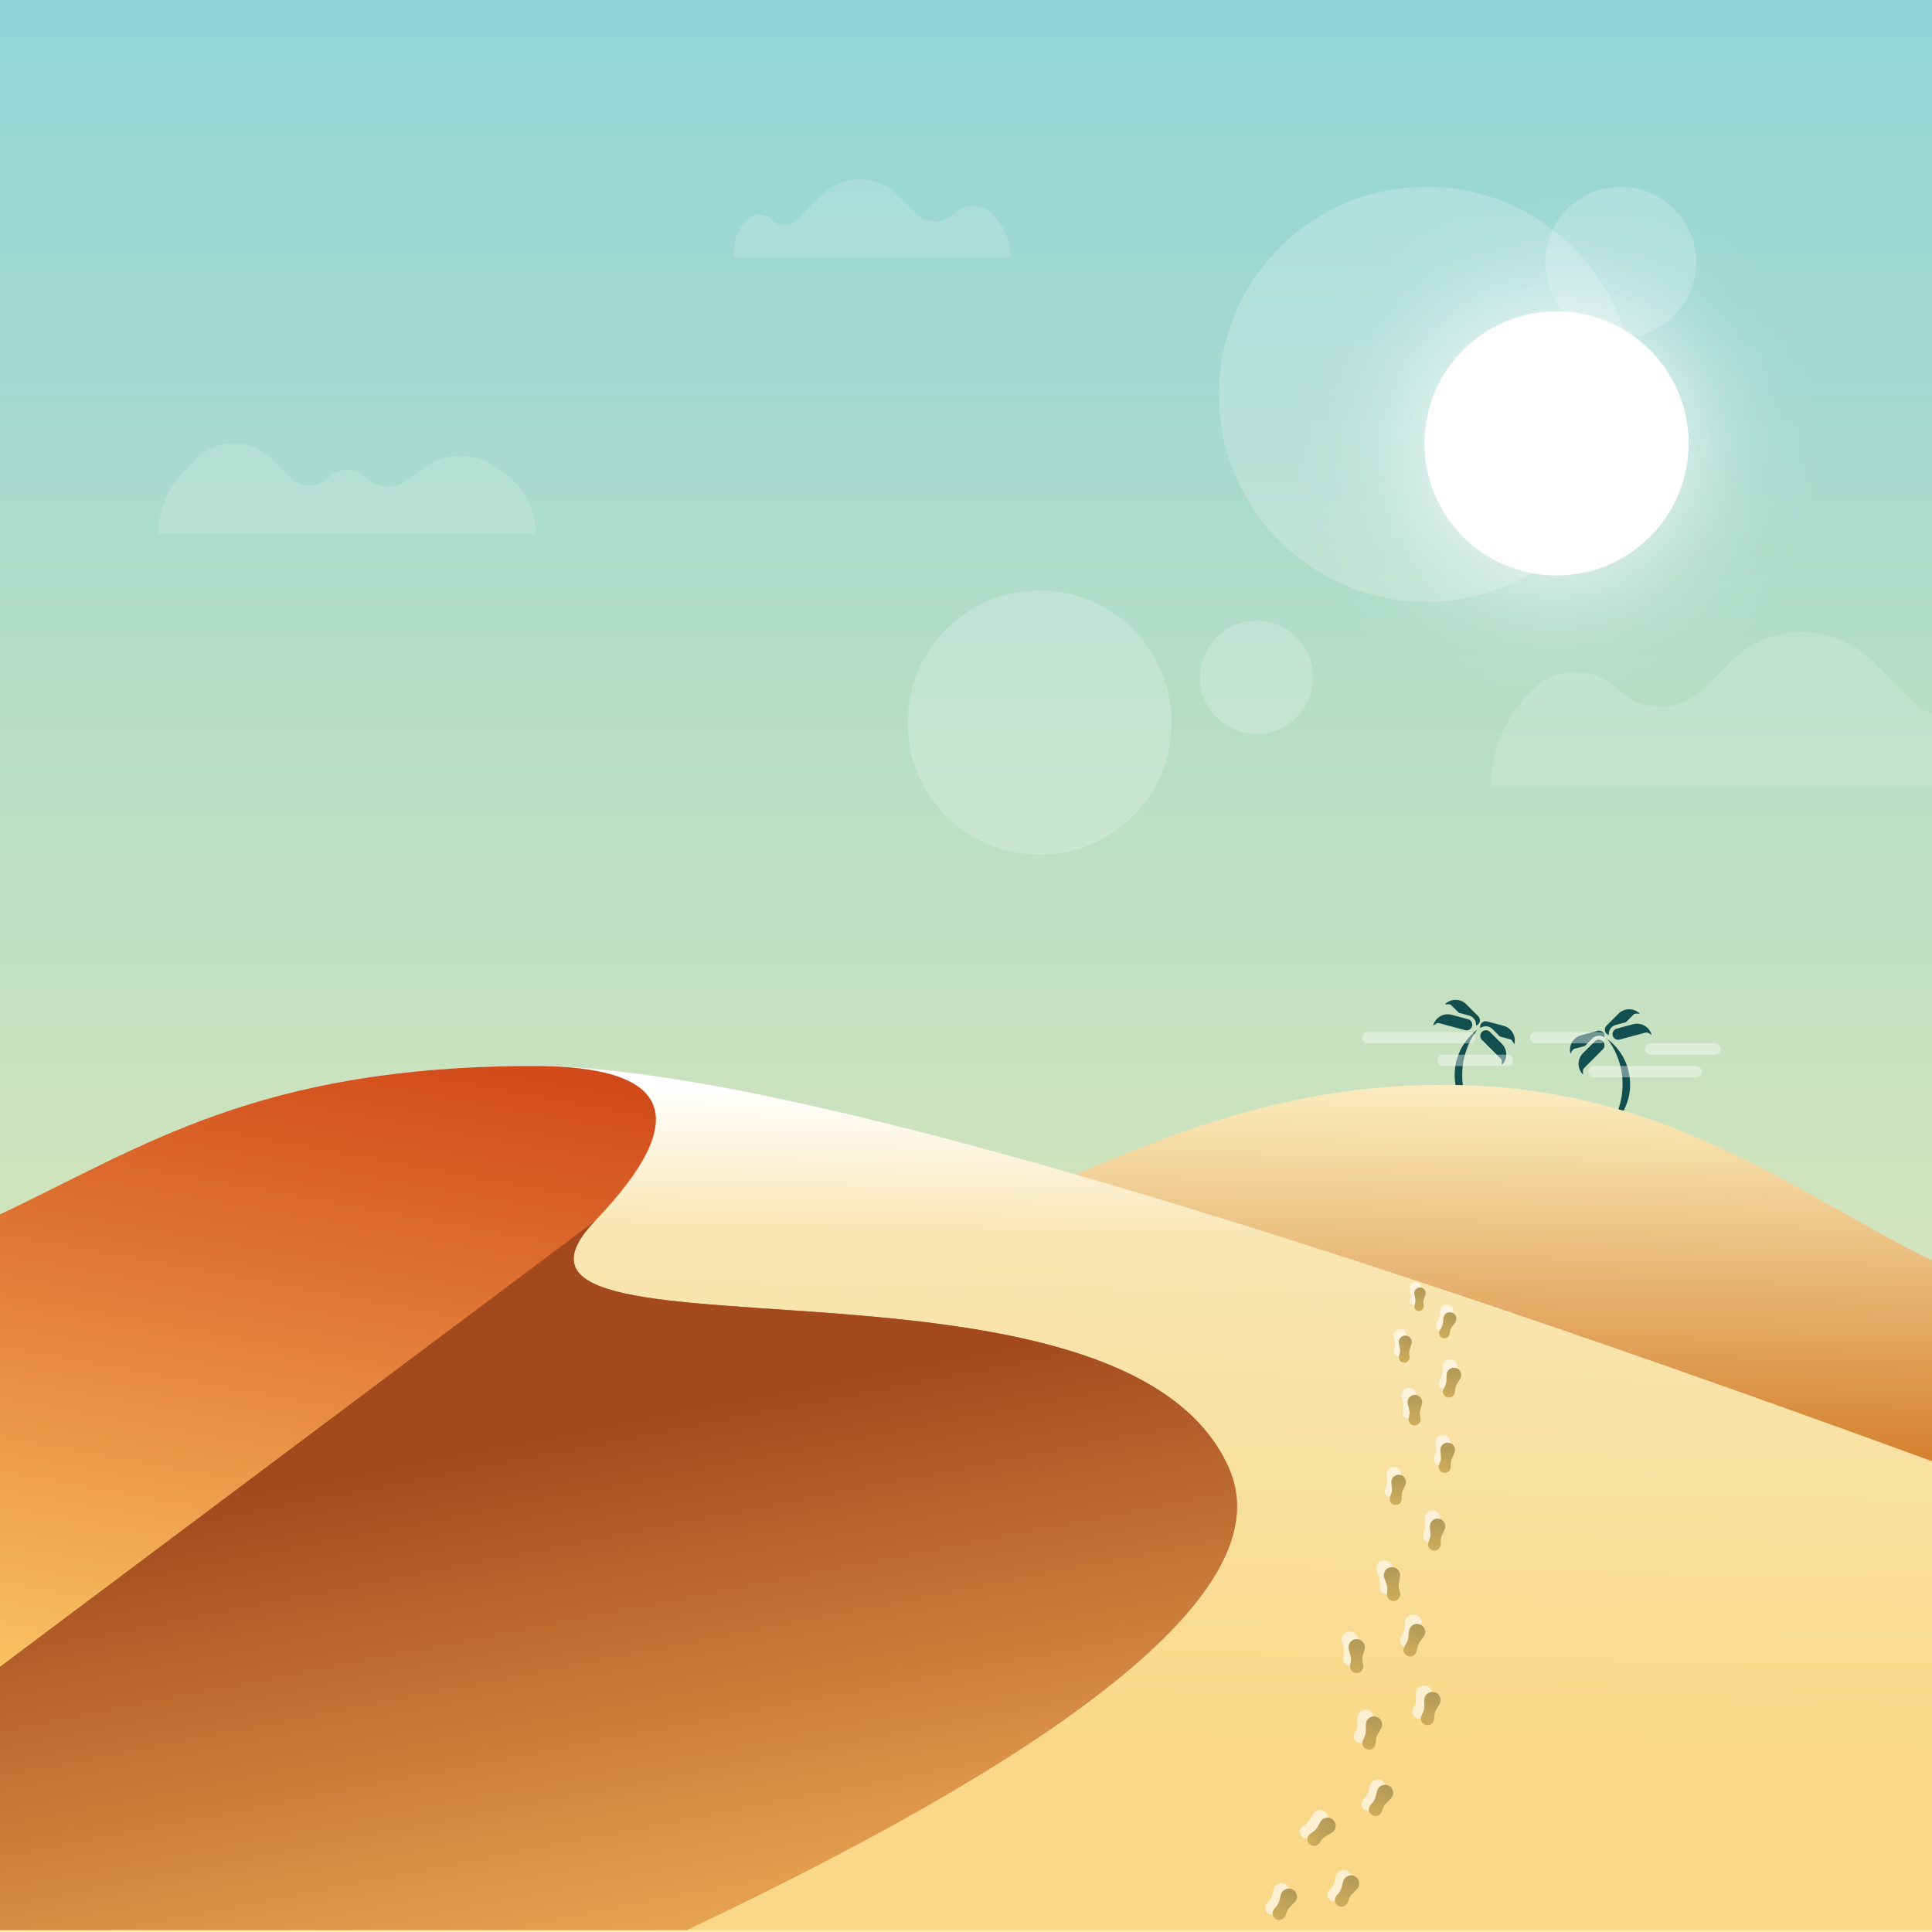
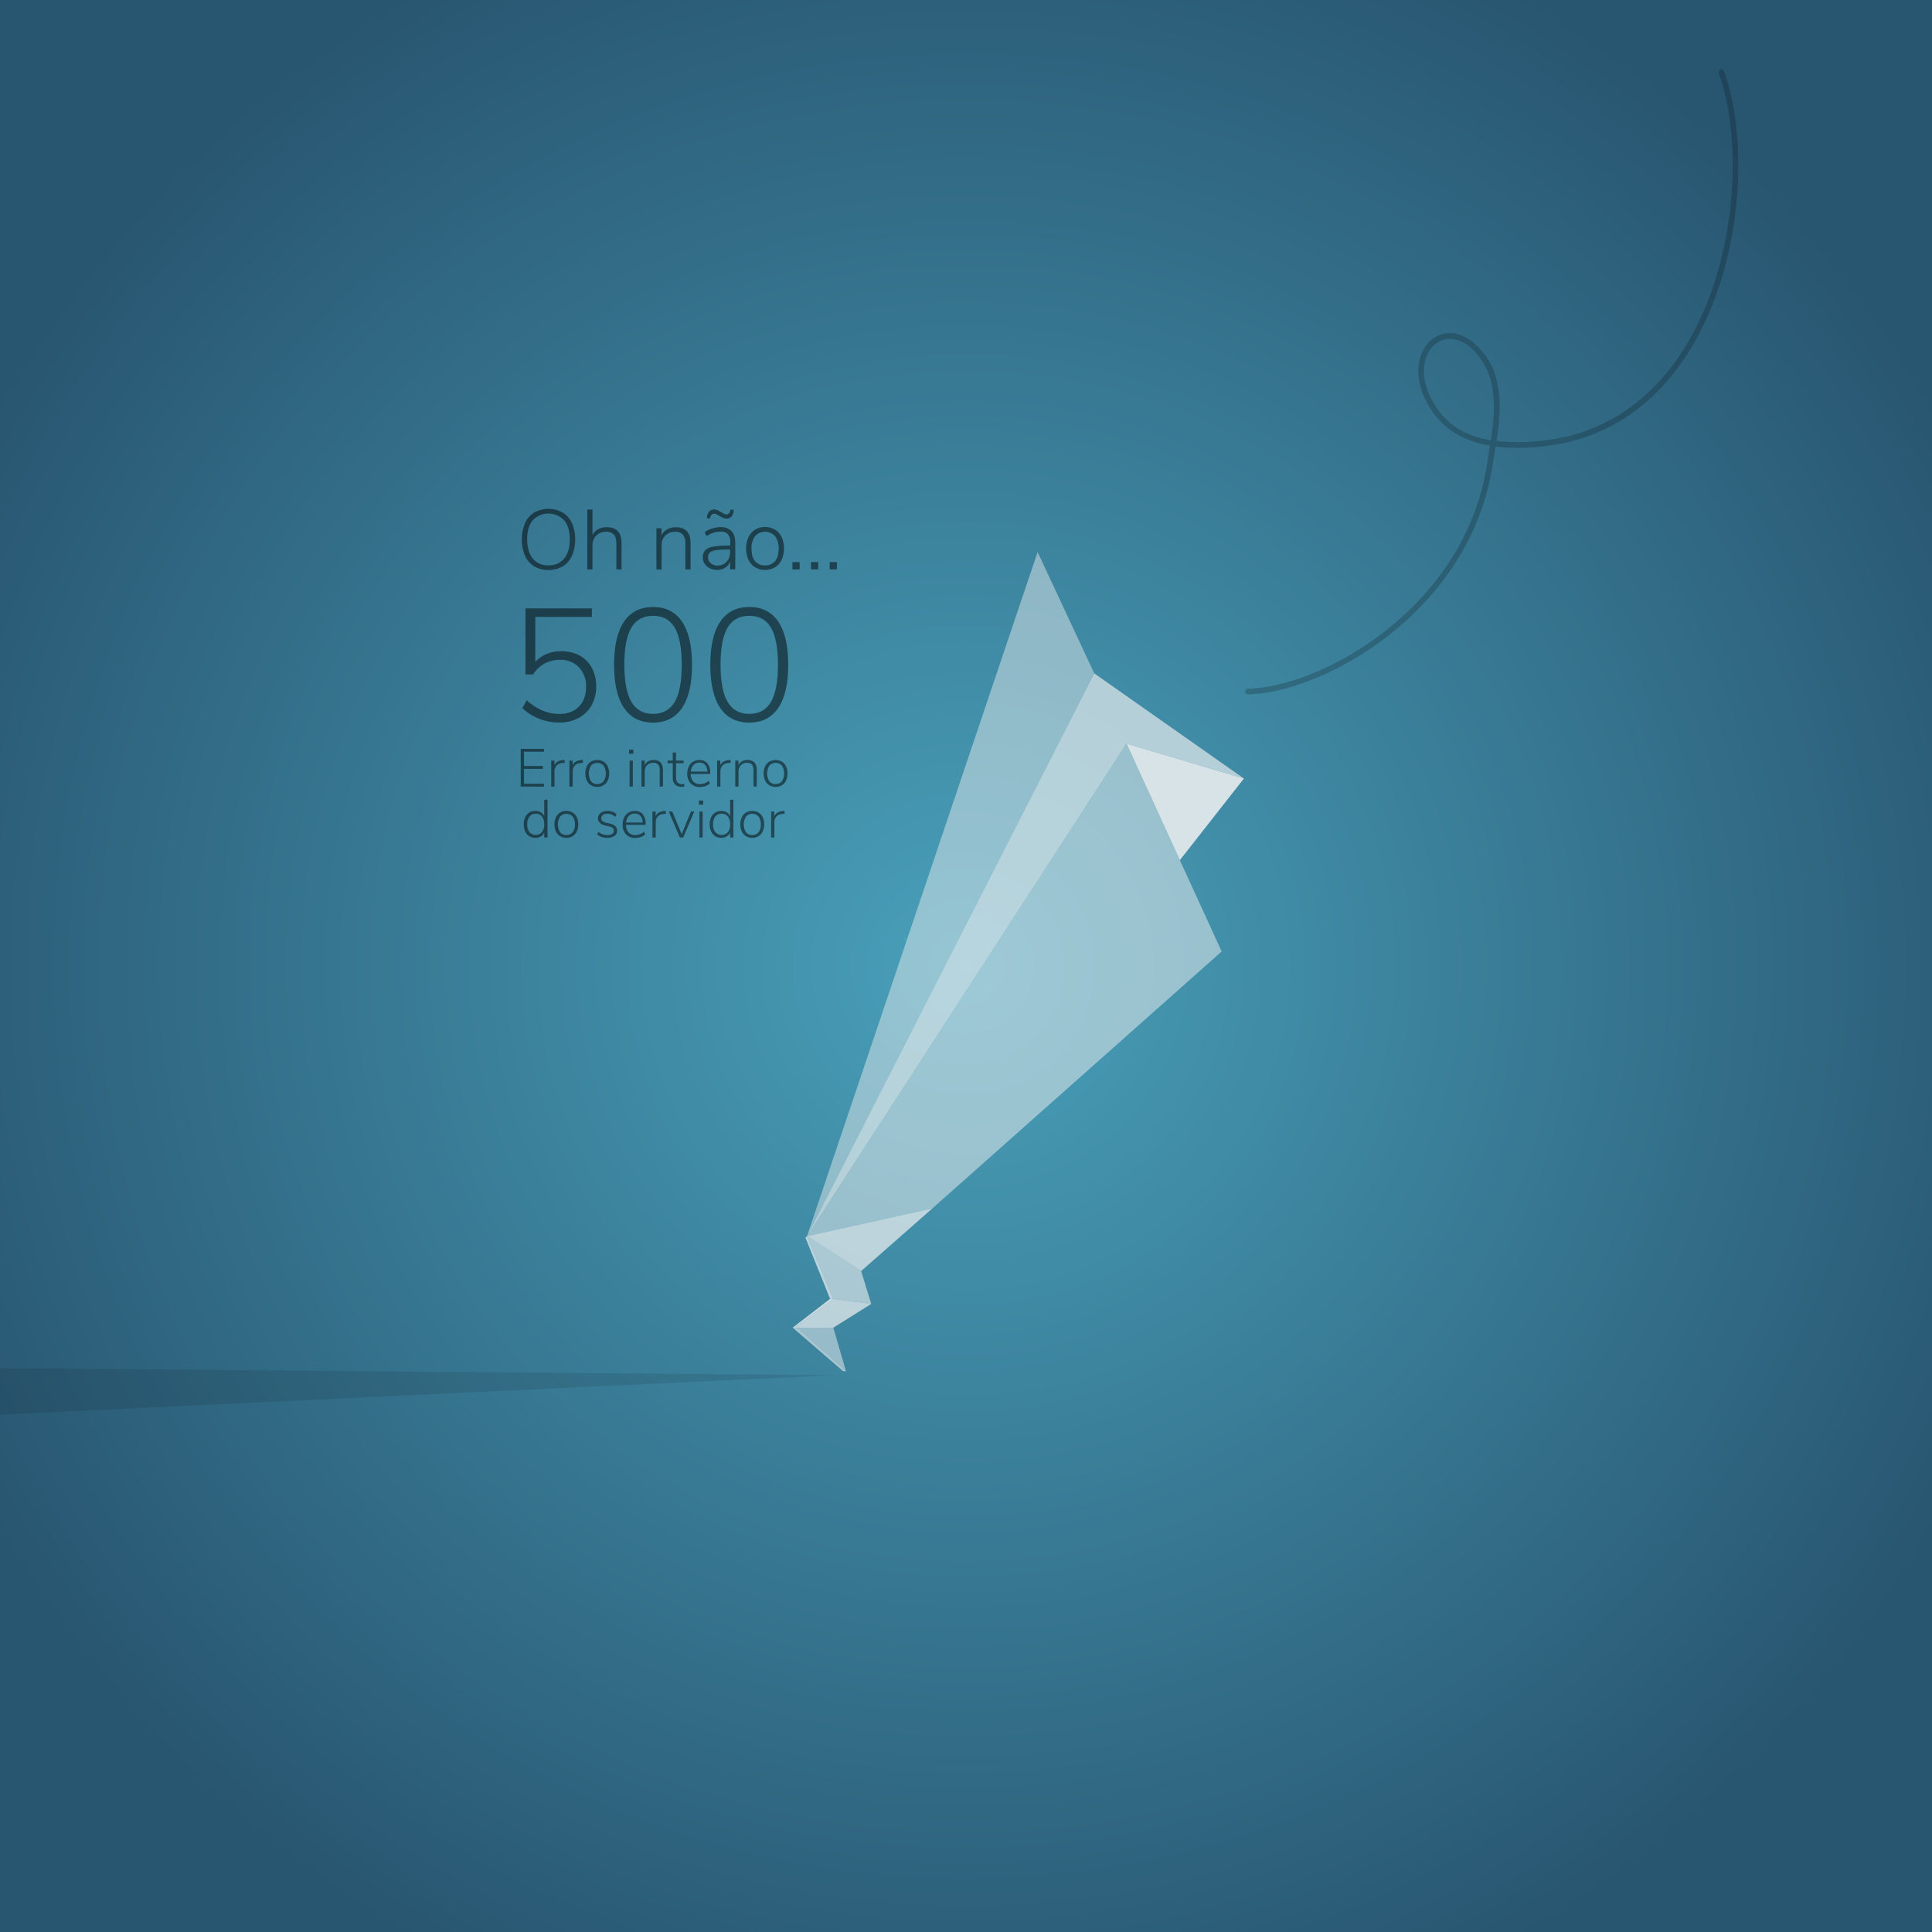
- <svg xmlns="http://www.w3.org/2000/svg" xmlns:xlink="http://www.w3.org/1999/xlink" viewBox="0 0 1024 1024">
+ <svg xmlns="http://www.w3.org/2000/svg" id="Layer_1" data-name="Layer 1" viewBox="0 0 1024 1024">
  <defs>
-     <linearGradient id="a" x1="50%" x2="50%" y1="100%" y2="0%">
-       <stop offset="0%" stop-color="#F6EDAE" />
-       <stop offset="100%" stop-color="#91D4D7" />
-     </linearGradient>
-     <linearGradient id="b" x1="49.87%" x2="49.87%" y1="3.62%" y2="77.75%">
-       <stop offset="0%" stop-color="#B0DDF1" />
-       <stop offset="100%" stop-color="#325C82" />
-     </linearGradient>
-     <linearGradient id="c" x1="100%" x2="72.45%" y1="0%" y2="85.2%">
-       <stop offset="0%" stop-color="#1D3A6D" />
-       <stop offset="100%" stop-color="#467994" />
-     </linearGradient>
-     <linearGradient id="d" x1="54.81%" x2="50%" y1="-18.48%" y2="59.98%">
-       <stop offset="0%" stop-color="#FFFFFF" />
-       <stop offset="28.15%" stop-color="#F8E6B3" />
-       <stop offset="100%" stop-color="#D5812F" />
-     </linearGradient>
-     <linearGradient id="e" x1="52.84%" x2="49.87%" y1="2.8%" y2="77.75%">
-       <stop offset="0%" stop-color="#FFFFFF" />
-       <stop offset="22.15%" stop-color="#F8E6B3" />
-       <stop offset="100%" stop-color="#F9D989" />
-     </linearGradient>
-     <linearGradient id="f" x1="91.59%" x2="66.97%" y1="5.89%" y2="100%">
-       <stop offset="0%" stop-color="#CE4014" />
-       <stop offset="100%" stop-color="#FFD56E" />
-     </linearGradient>
-     <linearGradient id="g" x1="40.28%" x2="66.37%" y1="30.88%" y2="108.51%">
-       <stop offset="0%" stop-color="#A2491E" />
-       <stop offset="100%" stop-color="#F4B35A" />
-     </linearGradient>
-     <circle id="i" cx="825" cy="235" r="70" />
-     <filter id="h" width="237.1%" height="237.1%" x="-68.6%" y="-68.6%" filterUnits="objectBoundingBox">
-       <feOffset in="SourceAlpha" result="shadowOffsetOuter1" />
-       <feGaussianBlur in="shadowOffsetOuter1" result="shadowBlurOuter1" stdDeviation="32" />
-       <feColorMatrix in="shadowBlurOuter1" values="0 0 0 0 1 0 0 0 0 1 0 0 0 0 1 0 0 0 1 0" />
-     </filter>
-     <linearGradient id="j" x1="50%" x2="50%" y1="0%" y2="100%">
-       <stop offset="0%" stop-color="#B29959" />
-       <stop offset="100%" stop-color="#CEAD5B" />
-     </linearGradient>
+     <style>.cls-1{fill:url(#radial-gradient);}.cls-2{opacity:0.1;}.cls-10,.cls-3,.cls-4,.cls-5,.cls-6,.cls-7,.cls-8{fill:#f2f2f2;}.cls-11,.cls-3{opacity:0.5;}.cls-4{opacity:0.7;}.cls-5{opacity:0.6;}.cls-6{opacity:0.65;}.cls-7{opacity:0.85;}.cls-8{opacity:0.45;}.cls-9{opacity:0.2;}.cls-10{opacity:0.8;}</style>
+     <radialGradient id="radial-gradient" cx="512" cy="512" r="788.8" gradientUnits="userSpaceOnUse">
+       <stop offset="0" stop-color="#49a0ba" />
+       <stop offset="0.76" stop-color="#285570" />
+     </radialGradient>
  </defs>
-   <g fill="none" fill-rule="evenodd">
-     <rect width="1024" height="1024" fill="url(#a)" />
-     <path fill="#FFFFFF" d="M1024 378.13v39.37H790a71.59 71.59 0 0 1 21.14-50.8l1.36-1.34a31.93 31.93 0 0 1 45 0 31.93 31.93 0 0 0 45 0l15-14.9a53.21 53.21 0 0 1 75 0l22.5 22.35a21.2 21.2 0 0 0 9 5.32z" opacity=".15" />
-     <g transform="translate(26 245)">
-       <path fill="url(#b)" d="M289.12 450.57C312.22 464.04 263.85 532.52 144 656h649C448.94 514.3 280.98 445.83 289.12 450.57z" />
-       <path fill="url(#c)" d="M262.5 402c-48 50 147.33 58.02 36 136.5-40.67 28.67 21.17 67.83 185.5 117.5H0l262.5-254z" />
-       <path fill="url(#c)" d="M298.5 538.5C257.83 567.17 319.67 606.33 484 656H120l178.5-117.5z" />
-     </g>
-     <path fill="#134F4E" d="M783 593.73a29.95 29.95 0 0 1-12-24c0-9.8 4.72-18.52 12-24-5.02 6.69-8 15-8 24 0 9.01 2.98 17.32 8 24z" />
-     <g fill="#134F4E" transform="matrix(-1 0 0 1 876 532)">
-       <path d="M24 66.73a29.95 29.95 0 0 1-12-24c0-9.8 4.72-18.52 12-24-5.02 6.69-8 15-8 24 0 9.01 2.98 17.32 8 24z" />
-       <path d="M36 22.4l-3.96-3.98a5 5 0 0 0-6.5-.5 3 3 0 0 1 3.7-3.55l8.7 2.33a8 8 0 0 1 5.66 9.8l-1-1.73a2 2 0 0 0-1.21-.93L36 22.4zm-5.38-2.56L37 26.2a8 8 0 0 1 0 11.32v-2a2 2 0 0 0-.6-1.42L26.39 24.08a3 3 0 0 1 4.24-4.24zM14.21 9.8l-3.94-3.94a2 2 0 0 0-1.42-.59h-2a8 8 0 0 1 11.32 0l6.36 6.37a3 3 0 0 1-1.22 4.98 5 5 0 0 0-3.68-5.37l-5.42-1.45zm4.9 3.39a3 3 0 1 1-1.55 5.8L3.87 15.31a2 2 0 0 0-1.52.2l-1.73 1a8 8 0 0 1 9.8-5.65l8.7 2.33z" />
-     </g>
-     <g transform="translate(0 245)">
-       <path fill="url(#d)" d="M1024 423.16V645H58.09c-32.12-75.17-32.12-123.84 0-146 48.17-33.24 127.17-64.25 293.33-64 166.17.25 246.67-105 413.33-105 117.33 0 183.93 55.8 259.25 93.16z" />
-       <path fill="url(#e)" d="M1024 778H0V398.62C75.53 363.05 136.43 320 283 320c111.86 0 358.86 69.82 741 209.47V778z" />
-       <path fill="url(#f)" d="M0 778V398.62C75.53 363.05 136.43 320 283 320c71.14 0 85.96 26.04 32.5 82-79.5 83.22 279.7 2.01 336 131.5 26 59.8-69.83 141.3-287.48 244.5H0z" />
-       <path fill="url(#g)" d="M364.02 778H0V638.4L315.5 402c-79.5 83.22 279.7 2.01 336 131.5 26 59.8-69.83 141.3-287.48 244.5z" />
-     </g>
-     <path fill="#134F4E" d="M795 549.4l-3.96-3.98a5 5 0 0 0-6.5-.5 3 3 0 0 1 3.7-3.55l8.7 2.33a8 8 0 0 1 5.66 9.8l-1-1.73a2 2 0 0 0-1.21-.93L795 549.4zm-5.38-2.56l6.37 6.36a8 8 0 0 1 0 11.32v-2a2 2 0 0 0-.6-1.42l-10.01-10.02a3 3 0 0 1 4.24-4.24zm-16.41-10.03l-3.94-3.94a2 2 0 0 0-1.42-.59h-2a8 8 0 0 1 11.32 0l6.36 6.37a3 3 0 0 1-1.22 4.98 5 5 0 0 0-3.68-5.37l-5.42-1.45zm4.9 3.39a3 3 0 1 1-1.55 5.8l-13.69-3.68a2 2 0 0 0-1.52.2l-1.73 1a8 8 0 0 1 9.8-5.65l8.7 2.33z" />
-     <path fill="#FFFFFF" d="M395.67 116.48a9.46 9.46 0 0 1 13.33 0 9.46 9.46 0 0 0 13.33 0l13.33-13.24a28.39 28.39 0 0 1 40 0l10 9.93a14.2 14.2 0 0 0 20 0 14.2 14.2 0 0 1 20 0l.6.6a31.8 31.8 0 0 1 9.4 22.56H389v-3.84c0-6.01 2.4-11.78 6.67-16.01zM98.1 249.1l5.9-5.86c11.07-11 28.93-11 40 0l10 9.94a14.19 14.19 0 0 0 20 0 14.19 14.19 0 0 1 20 0 16.36 16.36 0 0 0 21.3 1.5l8.7-6.47a33.47 33.47 0 0 1 40 0l4.06 3.03A39.6 39.6 0 0 1 284 283H84a47.77 47.77 0 0 1 14.1-33.89z" opacity=".15" />
-     <use fill="black" filter="url(#h)" xlink:href="#i" />
-     <use fill="#FFFFFF" xlink:href="#i" />
-     <path fill="#FFFFFF" d="M702.69 960.64a4.32 4.32 0 0 1-1.04 6.87c-2.26 1.2-3.69 2.1-4.27 2.67-.51.52-1.17 1.4-1.97 2.62a3.53 3.53 0 0 1-5.45.56 3.53 3.53 0 0 1 .56-5.44c1.23-.8 2.1-1.46 2.62-1.98.58-.58 1.47-2 2.67-4.27a4.32 4.32 0 0 1 6.88-1.03z" opacity=".6" />
-     <path fill="url(#j)" d="M700.32 962a4.32 4.32 0 0 1 4.13 5.6c-.75 2.45-1.13 4.08-1.13 4.9 0 .73.15 1.81.45 3.25a3.53 3.53 0 0 1-3.45 4.25 3.53 3.53 0 0 1-3.45-4.25c.3-1.44.45-2.52.45-3.25 0-.82-.37-2.45-1.13-4.9a4.32 4.32 0 0 1 4.13-5.6z" transform="rotate(45 700.323 971)" />
-     <g transform="rotate(-15 3943.802 -2244.376)">
-       <path fill="#FFFFFF" d="M16.65 3.9a4.32 4.32 0 0 1-1.03 6.87c-2.27 1.2-3.7 2.1-4.27 2.67-.52.52-1.18 1.4-1.98 2.62a3.53 3.53 0 0 1-5.44.56 3.53 3.53 0 0 1 .56-5.44c1.23-.8 2.1-1.46 2.62-1.98.58-.58 1.47-2 2.67-4.27a4.32 4.32 0 0 1 6.87-1.03z" opacity=".6" />
-       <path fill="url(#j)" d="M13.32 5a4.32 4.32 0 0 1 4.13 5.6c-.75 2.45-1.13 4.08-1.13 4.9 0 .73.15 1.81.45 3.25A3.53 3.53 0 0 1 13.32 23a3.53 3.53 0 0 1-3.45-4.25c.3-1.44.45-2.52.45-3.25 0-.82-.37-2.45-1.13-4.9A4.32 4.32 0 0 1 13.32 5z" transform="rotate(45 13.323 14)" />
-     </g>
-     <g transform="rotate(-15 4117.1 -2152.014)">
-       <path fill="#FFFFFF" d="M16.65 3.9a4.32 4.32 0 0 1-1.03 6.87c-2.27 1.2-3.7 2.1-4.27 2.67-.52.52-1.18 1.4-1.98 2.62a3.53 3.53 0 0 1-5.44.56 3.53 3.53 0 0 1 .56-5.44c1.23-.8 2.1-1.46 2.62-1.98.58-.58 1.47-2 2.67-4.27a4.32 4.32 0 0 1 6.87-1.03z" opacity=".6" />
-       <path fill="url(#j)" d="M13.32 5a4.32 4.32 0 0 1 4.13 5.6c-.75 2.45-1.13 4.08-1.13 4.9 0 .73.15 1.81.45 3.25A3.53 3.53 0 0 1 13.32 23a3.53 3.53 0 0 1-3.45-4.25c.3-1.44.45-2.52.45-3.25 0-.82-.37-2.45-1.13-4.9A4.32 4.32 0 0 1 13.32 5z" transform="rotate(45 13.323 14)" />
-     </g>
-     <g transform="rotate(-15 4127.186 -2023.184)">
-       <path fill="#FFFFFF" d="M16.65 3.9a4.32 4.32 0 0 1-1.03 6.87c-2.27 1.2-3.7 2.1-4.27 2.67-.52.52-1.18 1.4-1.98 2.62a3.53 3.53 0 0 1-5.44.56 3.53 3.53 0 0 1 .56-5.44c1.23-.8 2.1-1.46 2.62-1.98.58-.58 1.47-2 2.67-4.27a4.32 4.32 0 0 1 6.87-1.03z" opacity=".6" />
-       <path fill="url(#j)" d="M13.32 5a4.32 4.32 0 0 1 4.13 5.6c-.75 2.45-1.13 4.08-1.13 4.9 0 .73.15 1.81.45 3.25A3.53 3.53 0 0 1 13.32 23a3.53 3.53 0 0 1-3.45-4.25c.3-1.44.45-2.52.45-3.25 0-.82-.37-2.45-1.13-4.9A4.32 4.32 0 0 1 13.32 5z" transform="rotate(45 13.323 14)" />
-     </g>
-     <g transform="rotate(-30 2055.753 -866.842)">
-       <path fill="#FFFFFF" d="M16.55 3.4a4.32 4.32 0 0 1-1.03 6.88c-2.27 1.2-3.7 2.1-4.27 2.67-.52.52-1.18 1.39-1.98 2.62a3.53 3.53 0 0 1-5.44.56 3.53 3.53 0 0 1 .56-5.44c1.23-.8 2.1-1.46 2.62-1.98.58-.58 1.47-2 2.67-4.27a4.32 4.32 0 0 1 6.87-1.04z" opacity=".6" />
-       <path fill="url(#j)" d="M12.32 6a4.32 4.32 0 0 1 4.13 5.6c-.75 2.45-1.13 4.08-1.13 4.9 0 .73.15 1.81.45 3.25A3.53 3.53 0 0 1 12.32 24a3.53 3.53 0 0 1-3.45-4.25c.3-1.44.45-2.52.45-3.25 0-.82-.37-2.45-1.13-4.9A4.32 4.32 0 0 1 12.32 6z" transform="rotate(45 12.323 15)" />
-     </g>
-     <g transform="rotate(-30 2046.995 -931.189)">
-       <path fill="#FFFFFF" d="M16.55 3.4a4.32 4.32 0 0 1-1.03 6.88c-2.27 1.2-3.7 2.1-4.27 2.67-.52.52-1.18 1.39-1.98 2.62a3.53 3.53 0 0 1-5.44.56 3.53 3.53 0 0 1 .56-5.44c1.23-.8 2.1-1.46 2.62-1.98.58-.58 1.47-2 2.67-4.27a4.32 4.32 0 0 1 6.87-1.04z" opacity=".6" />
-       <path fill="url(#j)" d="M12.32 6a4.32 4.32 0 0 1 4.13 5.6c-.75 2.45-1.13 4.08-1.13 4.9 0 .73.15 1.81.45 3.25A3.53 3.53 0 0 1 12.32 24a3.53 3.53 0 0 1-3.45-4.25c.3-1.44.45-2.52.45-3.25 0-.82-.37-2.45-1.13-4.9A4.32 4.32 0 0 1 12.32 6z" transform="rotate(45 12.323 15)" />
-     </g>
-     <g transform="rotate(-45 1406.147 -409.132)">
-       <path fill="#FFFFFF" d="M16.93 3.22a4.32 4.32 0 0 1-1.03 6.88c-2.27 1.2-3.7 2.09-4.27 2.67-.52.52-1.18 1.39-1.98 2.61a3.53 3.53 0 0 1-5.45.57 3.53 3.53 0 0 1 .57-5.45c1.22-.8 2.1-1.46 2.61-1.97.58-.58 1.47-2 2.67-4.27a4.32 4.32 0 0 1 6.88-1.04z" opacity=".6" />
-       <path fill="url(#j)" d="M10.32 6a4.32 4.32 0 0 1 4.13 5.6c-.75 2.45-1.13 4.08-1.13 4.9 0 .73.15 1.81.45 3.25A3.53 3.53 0 0 1 10.32 24a3.53 3.53 0 0 1-3.45-4.25c.3-1.44.45-2.52.45-3.25 0-.82-.37-2.45-1.13-4.9A4.32 4.32 0 0 1 10.32 6z" transform="rotate(45 10.323 15)" />
-     </g>
-     <g transform="rotate(-24 2389.63 -1296.285)">
-       <path fill="#FFFFFF" d="M16.93 3.22a4.32 4.32 0 0 1-1.03 6.88c-2.27 1.2-3.7 2.09-4.27 2.67-.52.52-1.18 1.39-1.98 2.61a3.53 3.53 0 0 1-5.45.57 3.53 3.53 0 0 1 .57-5.45c1.22-.8 2.1-1.46 2.61-1.97.58-.58 1.47-2 2.67-4.27a4.32 4.32 0 0 1 6.88-1.04z" opacity=".6" />
-       <path fill="url(#j)" d="M10.32 6a4.32 4.32 0 0 1 4.13 5.6c-.75 2.45-1.13 4.08-1.13 4.9 0 .73.15 1.81.45 3.25A3.53 3.53 0 0 1 10.32 24a3.53 3.53 0 0 1-3.45-4.25c.3-1.44.45-2.52.45-3.25 0-.82-.37-2.45-1.13-4.9A4.32 4.32 0 0 1 10.32 6z" transform="rotate(45 10.323 15)" />
-     </g>
-     <g transform="rotate(-50 1258.425 -353.155)">
-       <path fill="#FFFFFF" d="M16.93 3.22a4.32 4.32 0 0 1-1.03 6.88c-2.27 1.2-3.7 2.09-4.27 2.67-.52.52-1.18 1.39-1.98 2.61a3.53 3.53 0 0 1-5.45.57 3.53 3.53 0 0 1 .57-5.45c1.22-.8 2.1-1.46 2.61-1.97.58-.58 1.47-2 2.67-4.27a4.32 4.32 0 0 1 6.88-1.04z" opacity=".6" />
-       <path fill="url(#j)" d="M10.32 6a4.32 4.32 0 0 1 4.13 5.6c-.75 2.45-1.13 4.08-1.13 4.9 0 .73.15 1.81.45 3.25A3.53 3.53 0 0 1 10.32 24a3.53 3.53 0 0 1-3.45-4.25c.3-1.44.45-2.52.45-3.25 0-.82-.37-2.45-1.13-4.9A4.32 4.32 0 0 1 10.32 6z" transform="rotate(45 10.323 15)" />
-     </g>
-     <g transform="rotate(-35 1652.744 -777.703)">
-       <path fill="#FFFFFF" d="M16.08 3.06a4.1 4.1 0 0 1-.98 6.53c-2.15 1.14-3.5 1.99-4.05 2.54-.5.5-1.12 1.32-1.88 2.49a3.35 3.35 0 0 1-5.18.53 3.35 3.35 0 0 1 .54-5.17c1.16-.76 2-1.39 2.48-1.88.55-.55 1.4-1.9 2.54-4.06a4.1 4.1 0 0 1 6.53-.98z" opacity=".6" />
-       <path fill="url(#j)" d="M9.8 5.7a4.1 4.1 0 0 1 3.93 5.31c-.71 2.33-1.07 3.89-1.07 4.67 0 .69.14 1.72.43 3.08A3.35 3.35 0 0 1 9.8 22.8a3.35 3.35 0 0 1-3.28-4.04c.28-1.36.43-2.39.43-3.09 0-.77-.36-2.33-1.08-4.66A4.1 4.1 0 0 1 9.81 5.7z" transform="rotate(45 9.807 14.25)" />
-     </g>
-     <g transform="rotate(-35 1605.77 -758.112)">
-       <path fill="#FFFFFF" d="M15.24 2.9a3.89 3.89 0 0 1-.93 6.19c-2.04 1.08-3.33 1.88-3.85 2.4a15.6 15.6 0 0 0-1.78 2.36 3.17 3.17 0 0 1-4.9.5 3.17 3.17 0 0 1 .51-4.9 15.6 15.6 0 0 0 2.36-1.78c.52-.52 1.32-1.8 2.4-3.84a3.89 3.89 0 0 1 6.19-.93z" opacity=".6" />
-       <path fill="url(#j)" d="M9.3 5.4a3.89 3.89 0 0 1 3.7 5.03c-.67 2.21-1 3.68-1 4.42 0 .66.13 1.63.4 2.92a3.17 3.17 0 0 1-3.1 3.83 3.17 3.17 0 0 1-3.12-3.83c.28-1.29.41-2.26.41-2.92 0-.74-.34-2.2-1.02-4.42A3.89 3.89 0 0 1 9.3 5.4z" transform="rotate(45 9.29 13.5)" />
-     </g>
-     <g transform="rotate(-35 1591.812 -807.843)">
-       <path fill="#FFFFFF" d="M15.24 2.9a3.89 3.89 0 0 1-.93 6.19c-2.04 1.08-3.33 1.88-3.85 2.4a15.6 15.6 0 0 0-1.78 2.36 3.17 3.17 0 0 1-4.9.5 3.17 3.17 0 0 1 .51-4.9 15.6 15.6 0 0 0 2.36-1.78c.52-.52 1.32-1.8 2.4-3.84a3.89 3.89 0 0 1 6.19-.93z" opacity=".6" />
-       <path fill="url(#j)" d="M9.3 5.4a3.89 3.89 0 0 1 3.7 5.03c-.67 2.21-1 3.68-1 4.42 0 .66.13 1.63.4 2.92a3.17 3.17 0 0 1-3.1 3.83 3.17 3.17 0 0 1-3.12-3.83c.28-1.29.41-2.26.41-2.92 0-.74-.34-2.2-1.02-4.42A3.89 3.89 0 0 1 9.3 5.4z" transform="rotate(45 9.29 13.5)" />
-     </g>
-     <g transform="rotate(-44 1287.793 -536.004)">
-       <path fill="#FFFFFF" d="M15.24 2.9a3.89 3.89 0 0 1-.93 6.19c-2.04 1.08-3.33 1.88-3.85 2.4a15.6 15.6 0 0 0-1.78 2.36 3.17 3.17 0 0 1-4.9.5 3.17 3.17 0 0 1 .51-4.9 15.6 15.6 0 0 0 2.36-1.78c.52-.52 1.32-1.8 2.4-3.84a3.89 3.89 0 0 1 6.19-.93z" opacity=".6" />
-       <path fill="url(#j)" d="M9.3 5.4a3.89 3.89 0 0 1 3.7 5.03c-.67 2.21-1 3.68-1 4.42 0 .66.13 1.63.4 2.92a3.17 3.17 0 0 1-3.1 3.83 3.17 3.17 0 0 1-3.12-3.83c.28-1.29.41-2.26.41-2.92 0-.74-.34-2.2-1.02-4.42A3.89 3.89 0 0 1 9.3 5.4z" transform="rotate(45 9.29 13.5)" />
-     </g>
-     <g transform="rotate(-28 1831.874 -1151.097)">
-       <path fill="#FFFFFF" d="M15.24 2.9a3.89 3.89 0 0 1-.93 6.19c-2.04 1.08-3.33 1.88-3.85 2.4a15.6 15.6 0 0 0-1.78 2.36 3.17 3.17 0 0 1-4.9.5 3.17 3.17 0 0 1 .51-4.9 15.6 15.6 0 0 0 2.36-1.78c.52-.52 1.32-1.8 2.4-3.84a3.89 3.89 0 0 1 6.19-.93z" opacity=".6" />
-       <path fill="url(#j)" d="M9.3 5.4a3.89 3.89 0 0 1 3.7 5.03c-.67 2.21-1 3.68-1 4.42 0 .66.13 1.63.4 2.92a3.17 3.17 0 0 1-3.1 3.83 3.17 3.17 0 0 1-3.12-3.83c.28-1.29.41-2.26.41-2.92 0-.74-.34-2.2-1.02-4.42A3.89 3.89 0 0 1 9.3 5.4z" transform="rotate(45 9.29 13.5)" />
-     </g>
-     <g transform="rotate(-41 1316.639 -621.138)">
-       <path fill="#FFFFFF" d="M13.54 2.58a3.46 3.46 0 0 1-.82 5.5A17.18 17.18 0 0 0 9.3 10.2c-.41.42-.94 1.12-1.58 2.1a2.82 2.82 0 0 1-4.36.45 2.82 2.82 0 0 1 .45-4.36c.99-.64 1.68-1.17 2.1-1.58.46-.46 1.17-1.6 2.13-3.42a3.46 3.46 0 0 1 5.5-.82z" opacity=".6" />
-       <path fill="url(#j)" d="M8.26 4.8a3.46 3.46 0 0 1 3.3 4.47c-.6 1.97-.9 3.27-.9 3.93 0 .59.12 1.45.36 2.6a2.82 2.82 0 0 1-2.76 3.4 2.82 2.82 0 0 1-2.76-3.4c.24-1.15.36-2.01.36-2.6 0-.66-.3-1.96-.9-3.93a3.46 3.46 0 0 1 3.3-4.47z" transform="rotate(45 8.258 12)" />
-     </g>
-     <g transform="rotate(-41 1286.706 -646.924)">
-       <path fill="#FFFFFF" d="M11.85 2.26a3.03 3.03 0 0 1-.72 4.8 15.04 15.04 0 0 0-3 1.88c-.35.36-.82.97-1.38 1.83a2.47 2.47 0 0 1-3.8.4 2.47 2.47 0 0 1 .39-3.82C4.2 6.8 4.8 6.33 5.17 5.97c.4-.4 1.03-1.4 1.87-3a3.03 3.03 0 0 1 4.81-.71z" opacity=".6" />
-       <path fill="url(#j)" d="M7.23 4.2a3.03 3.03 0 0 1 2.89 3.91c-.53 1.72-.8 2.87-.8 3.44 0 .51.11 1.27.32 2.27a2.47 2.47 0 0 1-2.41 2.98 2.47 2.47 0 0 1-2.42-2.98c.21-1 .32-1.76.32-2.27 0-.57-.27-1.72-.8-3.44a3.03 3.03 0 0 1 2.9-3.91z" transform="rotate(45 7.226 10.5)" />
-     </g>
-     <g transform="rotate(-24 2011.85 -1427.831)">
-       <path fill="#FFFFFF" d="M13.54 2.58a3.46 3.46 0 0 1-.82 5.5A17.18 17.18 0 0 0 9.3 10.2c-.41.42-.94 1.12-1.58 2.1a2.82 2.82 0 0 1-4.36.45 2.82 2.82 0 0 1 .45-4.36c.99-.64 1.68-1.17 2.1-1.58.46-.46 1.17-1.6 2.13-3.42a3.46 3.46 0 0 1 5.5-.82z" opacity=".6" />
-       <path fill="url(#j)" d="M8.26 4.8a3.46 3.46 0 0 1 3.3 4.47c-.6 1.97-.9 3.27-.9 3.93 0 .59.12 1.45.36 2.6a2.82 2.82 0 0 1-2.76 3.4 2.82 2.82 0 0 1-2.76-3.4c.24-1.15.36-2.01.36-2.6 0-.66-.3-1.96-.9-3.93a3.46 3.46 0 0 1 3.3-4.47z" transform="rotate(45 8.258 12)" />
-     </g>
-     <circle cx="756" cy="209" r="110" fill="#FFFFFF" opacity=".2" />
-     <circle cx="859" cy="139" r="40" fill="#FFFFFF" opacity=".2" />
-     <circle cx="551" cy="383" r="70" fill="#FFFFFF" opacity=".2" />
-     <circle cx="666" cy="359" r="30" fill="#FFFFFF" opacity=".2" />
-     <rect width="60" height="6" x="722" y="547" fill="#FFFFFF" opacity=".4" rx="3" />
-     <rect width="60" height="6" x="842" y="565" fill="#FFFFFF" opacity=".4" rx="3" />
-     <rect width="40" height="6" x="762" y="559" fill="#FFFFFF" opacity=".4" rx="3" />
-     <rect width="40" height="6" x="872" y="553" fill="#FFFFFF" opacity=".4" rx="3" />
-     <rect width="40" height="6" x="811" y="547" fill="#FFFFFF" opacity=".4" rx="3" />
+   <rect class="cls-1" width="1024" height="1024" />
+   <polygon class="cls-2" points="0 725.14 0 749.79 441.68 728.89 0 725.14" />
+   <polygon class="cls-3" points="422.38 703.7 441.68 703.7 448.38 726.75 422.38 703.7" />
+   <polygon class="cls-4" points="441.68 688.42 421.04 703.7 441.68 703.7 461.78 691.1 441.68 688.42" />
+   <polygon class="cls-5" points="427.74 655.19 456.42 673.68 461.78 691.1 441.68 688.42 427.74 655.19" />
+   <polygon class="cls-4" points="494.21 640.45 427.74 655.19 456.42 673.68 494.21 640.45" />
+   <polygon class="cls-3" points="597.07 394.13 427.74 655.19 494.21 640.45 647.51 504.3 597.07 394.13" />
+   <polygon class="cls-6" points="579.97 356.89 659.3 412.64 597.07 394.13 427.74 655.19 579.97 356.89" />
+   <polygon class="cls-7" points="625.35 455.89 659.3 412.64 597.07 394.13 625.35 455.89" />
+   <polygon class="cls-8" points="549.95 292.57 579.97 356.89 427.74 655.19 549.95 292.57" />
+   <path class="cls-9" d="M661.44,368a1.5,1.5,0,0,1,0-3c38.12-.6,115.27-42.23,126.83-119.68.26-1.79.58-3.71.92-5.73.18-1.1.37-2.23.56-3.38-14.17-2.42-24.51-8.77-31.27-19.15-10.94-16.78-7.28-32.11,1.71-38,10.05-6.61,21.28.58,28,10.64,8.58,12.94,7.18,30,5,44.09a110.71,110.71,0,0,0,27.3-.61c30.37-4,55.68-21.31,73.2-50.18C921,137.92,923.9,74.17,910.89,38.59a1.5,1.5,0,0,1,2.82-1c13.26,36.25,10.34,101.15-17.49,147-18,29.69-44.08,47.53-75.39,51.6a111.08,111.08,0,0,1-28.13.52c-.19,1.17-.38,2.32-.57,3.43-.33,2-.65,3.91-.92,5.68C779.42,324.9,700.48,367.43,661.47,368ZM768.55,179.6a12.25,12.25,0,0,0-6.74,2c-7.77,5.11-10.71,18.72-.84,33.87,6.37,9.78,15.9,15.69,29.21,17.92,2.07-13.57,3.43-30-4.56-42C779.85,182.67,773.67,179.6,768.55,179.6Z" />
+   <polygon class="cls-5" points="422.38 703.7 420.15 703.7 446.86 726.75 448.38 726.75 422.38 703.7" />
+   <polygon class="cls-10" points="421.04 703.7 420.15 703.7 439.96 688.42 441.68 688.42 421.04 703.7" />
+   <polygon class="cls-4" points="427.74 655.19 426.89 655.99 439.96 688.42 441.68 688.42 427.74 655.19" />
+   <g class="cls-11">
+     <path d="M307.28,347.47a16.09,16.09,0,0,1,6.5,6.63A20.67,20.67,0,0,1,316,364a19.57,19.57,0,0,1-2.43,9.82,17.12,17.12,0,0,1-6.88,6.72,21.36,21.36,0,0,1-10.33,2.42,28.9,28.9,0,0,1-10.58-2,26,26,0,0,1-8.88-5.61l2.21-4.17q8.24,7.23,17.25,7.23,6.63,0,10.46-3.87t3.82-10.5a14.3,14.3,0,0,0-3.78-10.32,13.06,13.06,0,0,0-9.9-4,17.31,17.31,0,0,0-8.2,1.87,17.67,17.67,0,0,0-6.25,5.87h-4v-35h35.19v4.5h-30v23.89a16.78,16.78,0,0,1,5.95-4.21,19.29,19.29,0,0,1,7.65-1.49A20.08,20.08,0,0,1,307.28,347.47Z" />
+     <path d="M330.74,375.23q-5.26-7.78-5.27-22.83t5.27-22.9q5.26-7.78,15.39-7.78t15.38,7.78q5.26,7.77,5.27,22.82t-5.27,22.86Q356.25,383,346.13,383T330.74,375.23Zm26.9-3.23q3.71-6.33,3.7-19.68t-3.7-19.64q-3.69-6.29-11.51-6.29t-11.52,6.29q-3.71,6.3-3.7,19.64T334.65,372q3.74,6.38,11.48,6.38T357.64,372Z" />
+     <path d="M381.74,375.23q-5.26-7.78-5.27-22.83t5.27-22.9q5.26-7.78,15.39-7.78t15.38,7.78q5.26,7.77,5.27,22.82t-5.27,22.86Q407.25,383,397.13,383T381.74,375.23Zm26.9-3.23q3.71-6.33,3.7-19.68t-3.7-19.64q-3.69-6.29-11.51-6.29t-11.52,6.29q-3.71,6.3-3.7,19.64T385.65,372q3.74,6.38,11.48,6.38T408.64,372Z" />
+   </g>
+   <g class="cls-11">
+     <path d="M283.16,300.19a12.69,12.69,0,0,1-4.91-5.62,22.68,22.68,0,0,1,0-17.28,12.78,12.78,0,0,1,4.88-5.63,15.52,15.52,0,0,1,15.1,0,12.74,12.74,0,0,1,4.91,5.6,20.18,20.18,0,0,1,1.71,8.64,20.38,20.38,0,0,1-1.71,8.67,12.69,12.69,0,0,1-4.91,5.62,15.46,15.46,0,0,1-15.07,0ZM299,296.07q3-3.6,3-10.17t-3-10.14a11.45,11.45,0,0,0-16.65,0q-3,3.6-2.95,10.12t2.95,10.15a10.07,10.07,0,0,0,8.3,3.62A10.2,10.2,0,0,0,299,296.07Z" />
+     <path d="M329.42,287.88v13.91h-2.75V288.06q0-3.24-1.3-4.72a5.24,5.24,0,0,0-4.14-1.49,7,7,0,0,0-5.2,2,7.2,7.2,0,0,0-2,5.31v12.65h-2.74V270.06h2.74v13.55a7.24,7.24,0,0,1,3-3.11,9.14,9.14,0,0,1,4.48-1.08Q329.42,279.42,329.42,287.88Z" />
+     <path d="M366,287.88v13.91h-2.74V288.06a7,7,0,0,0-1.31-4.72,5.24,5.24,0,0,0-4.14-1.49,7,7,0,0,0-5.2,2,7.24,7.24,0,0,0-1.95,5.31v12.65h-2.75V280h2.7v3.74a7.28,7.28,0,0,1,3-3.17,9.05,9.05,0,0,1,4.53-1.11Q366,279.42,366,287.88Z" />
+     <path d="M387.71,281.49q2,2.07,2,6.26v14H387v-3.92a7.11,7.11,0,0,1-2.74,3.13,7.74,7.74,0,0,1-4.14,1.1,8.68,8.68,0,0,1-3.87-.85,6.81,6.81,0,0,1-2.77-2.39,5.93,5.93,0,0,1-1-3.37,5.32,5.32,0,0,1,1.25-3.78,7.7,7.7,0,0,1,4.19-1.94,43.85,43.85,0,0,1,8.14-.58h1v-1.67a6.5,6.5,0,0,0-1.21-4.34,4.9,4.9,0,0,0-3.83-1.37,12.94,12.94,0,0,0-3.8.56,15.2,15.2,0,0,0-3.76,1.82l-1-2.11a13.42,13.42,0,0,1,4-1.94,14.89,14.89,0,0,1,4.5-.72Q385.76,279.42,387.71,281.49Zm-12-10.21a3.37,3.37,0,0,1,2.77-1.26,4.42,4.42,0,0,1,1.84.4,17.7,17.7,0,0,1,2,1.08,14.92,14.92,0,0,0,1.57.88,2.5,2.5,0,0,0,1.08.25,1.85,1.85,0,0,0,1.55-.72,2.75,2.75,0,0,0,.56-1.76h1.76a5.43,5.43,0,0,1-1,3.47,3.37,3.37,0,0,1-2.77,1.26,4.48,4.48,0,0,1-1.85-.41,16.75,16.75,0,0,1-2-1.08,16.49,16.49,0,0,0-1.58-.87,2.5,2.5,0,0,0-1.08-.25,1.85,1.85,0,0,0-1.55.72,2.73,2.73,0,0,0-.57,1.75h-1.75A5.4,5.4,0,0,1,375.74,271.28Zm9.36,26.46a7,7,0,0,0,1.87-5v-1.49h-.86a45.65,45.65,0,0,0-6.61.36,6.25,6.25,0,0,0-3.24,1.24,3.3,3.3,0,0,0-.95,2.54,3.92,3.92,0,0,0,1.45,3.13,5.23,5.23,0,0,0,3.55,1.24A6.28,6.28,0,0,0,385.1,297.74Z" />
+     <path d="M400.22,300.71a9.39,9.39,0,0,1-3.53-4,14.84,14.84,0,0,1,0-12,9.39,9.39,0,0,1,3.53-4,10.64,10.64,0,0,1,10.55,0,9.22,9.22,0,0,1,3.54,4,15.18,15.18,0,0,1,0,12,9.22,9.22,0,0,1-3.54,4,10.7,10.7,0,0,1-10.55,0Zm10.6-3.33q1.89-2.29,1.89-6.62a10.24,10.24,0,0,0-1.91-6.59,7.13,7.13,0,0,0-10.6,0,10.3,10.3,0,0,0-1.89,6.59q0,4.32,1.84,6.62a6.41,6.41,0,0,0,5.31,2.29A6.55,6.55,0,0,0,410.82,297.38Z" />
+     <path d="M420,297.92h3.83v3.87H420Z" />
+     <path d="M429.85,297.92h3.83v3.87h-3.83Z" />
+     <path d="M439.75,297.92h3.83v3.87h-3.83Z" />
+   </g>
+   <g class="cls-11">
+     <path d="M276,416.89v-20h12.33v1.51h-10.6V406h10v1.53h-10v7.88h10.6v1.51Z" />
+     <path d="M299.35,404.3l-1.22.11a4.58,4.58,0,0,0-3.25,1.45,4.51,4.51,0,0,0-1,3v8.06h-1.73V403.13h1.71v2.41a4.17,4.17,0,0,1,1.77-1.91,6.84,6.84,0,0,1,2.85-.78l.74-.06Z" />
+     <path d="M309,404.3l-1.22.11a4.57,4.57,0,0,0-3.24,1.45,4.46,4.46,0,0,0-1,3v8.06h-1.73V403.13h1.7v2.41a4.27,4.27,0,0,1,1.77-1.91,6.93,6.93,0,0,1,2.85-.78l.74-.06Z" />
+     <path d="M313.23,416.21a5.9,5.9,0,0,1-2.23-2.5,9.39,9.39,0,0,1,0-7.54,5.9,5.9,0,0,1,2.23-2.5,6.72,6.72,0,0,1,6.65,0,5.84,5.84,0,0,1,2.23,2.5,9.5,9.5,0,0,1,0,7.54,5.84,5.84,0,0,1-2.23,2.5,6.72,6.72,0,0,1-6.65,0Zm6.68-2.1a7.83,7.83,0,0,0,0-8.33,4.5,4.5,0,0,0-6.67,0,7.91,7.91,0,0,0,0,8.33,4,4,0,0,0,3.34,1.44A4.15,4.15,0,0,0,319.91,414.11Z" />
+     <path d="M333.44,397.32h2.26v2.18h-2.26Zm.25,19.57V403.13h1.73v13.76Z" />
+     <path d="M351.39,408.12v8.77h-1.73v-8.65a4.44,4.44,0,0,0-.83-3,3.29,3.29,0,0,0-2.6-.94,4.4,4.4,0,0,0-3.28,1.25,4.56,4.56,0,0,0-1.23,3.35v8H340V403.13h1.7v2.36a4.55,4.55,0,0,1,1.88-2,5.68,5.68,0,0,1,2.85-.7Q351.39,402.79,351.39,408.12Z" />
+     <path d="M362.7,415.53l-.08,1.44a9.41,9.41,0,0,1-1.34.09,4.59,4.59,0,0,1-3.51-1.26,4.81,4.81,0,0,1-1.19-3.45v-7.83h-2.73v-1.39h2.73v-4.25h1.73v4.25h4v1.39h-4v7.6a3.76,3.76,0,0,0,.8,2.61,3,3,0,0,0,2.37.88A9.62,9.62,0,0,0,362.7,415.53Z" />
+     <path d="M376.48,410.22h-10.4a5.9,5.9,0,0,0,1.36,4,4.69,4.69,0,0,0,3.63,1.37,6.8,6.8,0,0,0,4.51-1.7l.68,1.36a6.87,6.87,0,0,1-2.31,1.37,8.41,8.41,0,0,1-2.88.51,6.54,6.54,0,0,1-5-1.9,7.26,7.26,0,0,1-1.82-5.22,8.35,8.35,0,0,1,.81-3.76,5.92,5.92,0,0,1,2.27-2.52,6.26,6.26,0,0,1,3.36-.9,5.31,5.31,0,0,1,4.22,1.76,7.19,7.19,0,0,1,1.53,4.91Zm-8.93-4.76a5.73,5.73,0,0,0-1.42,3.49h8.77a5.4,5.4,0,0,0-1.14-3.51,3.82,3.82,0,0,0-3-1.23A4.2,4.2,0,0,0,367.55,405.46Z" />
+     <path d="M387.29,404.3l-1.22.11a4.6,4.6,0,0,0-3.25,1.45,4.5,4.5,0,0,0-1,3v8.06h-1.73V403.13h1.7v2.41a4.17,4.17,0,0,1,1.77-1.91,6.93,6.93,0,0,1,2.85-.78l.74-.06Z" />
+     <path d="M401.1,408.12v8.77h-1.73v-8.65a4.44,4.44,0,0,0-.82-3,3.32,3.32,0,0,0-2.61-.94,4.43,4.43,0,0,0-3.28,1.25,4.56,4.56,0,0,0-1.23,3.35v8H389.7V403.13h1.7v2.36a4.63,4.63,0,0,1,1.89-2,5.63,5.63,0,0,1,2.85-.7Q401.11,402.79,401.1,408.12Z" />
+     <path d="M407.75,416.21a6,6,0,0,1-2.23-2.5,9.39,9.39,0,0,1,0-7.54,6,6,0,0,1,2.23-2.5,6.72,6.72,0,0,1,6.65,0,5.84,5.84,0,0,1,2.23,2.5,9.5,9.5,0,0,1,0,7.54,5.84,5.84,0,0,1-2.23,2.5,6.72,6.72,0,0,1-6.65,0Zm6.68-2.1a7.83,7.83,0,0,0,0-8.33,4.5,4.5,0,0,0-6.67,0,8,8,0,0,0,0,8.33,4,4,0,0,0,3.34,1.44A4.13,4.13,0,0,0,414.43,414.11Z" />
+     <path d="M290.19,423.89v20h-1.73v-2.64a4.5,4.5,0,0,1-1.85,2.11,5.56,5.56,0,0,1-2.89.73,5.73,5.73,0,0,1-3.2-.9,5.82,5.82,0,0,1-2.16-2.52,8.84,8.84,0,0,1-.76-3.79,8.57,8.57,0,0,1,.76-3.73,5.82,5.82,0,0,1,2.16-2.48,5.89,5.89,0,0,1,3.2-.88,5.47,5.47,0,0,1,2.89.73,4.5,4.5,0,0,1,1.85,2.11v-8.74Zm-2.91,17.2a6.47,6.47,0,0,0,1.18-4.15,6.55,6.55,0,0,0-1.17-4.17A4,4,0,0,0,284,431.3a4.1,4.1,0,0,0-3.38,1.46,6.38,6.38,0,0,0-1.19,4.12,6.59,6.59,0,0,0,1.19,4.19,4.53,4.53,0,0,0,6.68,0Z" />
+     <path d="M296.87,443.21a5.9,5.9,0,0,1-2.23-2.5,9.39,9.39,0,0,1,0-7.54,5.9,5.9,0,0,1,2.23-2.5,6.27,6.27,0,0,1,3.33-.88,6.33,6.33,0,0,1,3.32.88,5.82,5.82,0,0,1,2.22,2.5,9.5,9.5,0,0,1,0,7.54,5.82,5.82,0,0,1-2.22,2.5,6.33,6.33,0,0,1-3.32.88A6.27,6.27,0,0,1,296.87,443.21Zm6.67-2.1a6.4,6.4,0,0,0,1.19-4.17,6.48,6.48,0,0,0-1.2-4.16,4.51,4.51,0,0,0-6.68,0,8,8,0,0,0,0,8.33,4.06,4.06,0,0,0,3.35,1.44A4.11,4.11,0,0,0,303.54,441.11Z" />
+     <path d="M316.48,442.24l.65-1.33a7.47,7.47,0,0,0,2.21,1.29,7.68,7.68,0,0,0,2.55.38,4.7,4.7,0,0,0,2.57-.59,1.9,1.9,0,0,0,.89-1.68,1.93,1.93,0,0,0-.59-1.46,4.06,4.06,0,0,0-1.9-.83l-2.33-.54a5.31,5.31,0,0,1-2.62-1.38,3.17,3.17,0,0,1-1-2.31,3.51,3.51,0,0,1,1.39-2.89,5.76,5.76,0,0,1,3.71-1.11,7.75,7.75,0,0,1,2.71.47,5.33,5.33,0,0,1,2.09,1.35l-.66,1.33a6.77,6.77,0,0,0-2-1.25,5.93,5.93,0,0,0-2.17-.39,4.14,4.14,0,0,0-2.44.62,2.17,2.17,0,0,0-.32,3.2A3.52,3.52,0,0,0,321,436l2.36.56q3.74.85,3.74,3.69a3.33,3.33,0,0,1-1.43,2.81,6.43,6.43,0,0,1-3.87,1A7.7,7.7,0,0,1,316.48,442.24Z" />
+     <path d="M342.2,437.22H331.79a6,6,0,0,0,1.36,4,4.69,4.69,0,0,0,3.63,1.37,6.78,6.78,0,0,0,4.51-1.7l.68,1.36a6.68,6.68,0,0,1-2.31,1.37,8.41,8.41,0,0,1-2.88.51,6.55,6.55,0,0,1-5-1.9A7.26,7.26,0,0,1,330,437a8.35,8.35,0,0,1,.81-3.76,6,6,0,0,1,2.27-2.52,6.26,6.26,0,0,1,3.36-.9,5.32,5.32,0,0,1,4.23,1.76,7.24,7.24,0,0,1,1.53,4.91Zm-8.93-4.76a5.67,5.67,0,0,0-1.42,3.49h8.76a5.45,5.45,0,0,0-1.13-3.51,3.83,3.83,0,0,0-3-1.23A4.18,4.18,0,0,0,333.27,432.46Z" />
+     <path d="M353,431.3l-1.22.11a4.57,4.57,0,0,0-3.24,1.45,4.46,4.46,0,0,0-1,3v8.06H345.8V430.13h1.7v2.41a4.27,4.27,0,0,1,1.77-1.91,6.93,6.93,0,0,1,2.85-.78l.74-.06Z" />
+     <path d="M366.22,430.13H368l-5.9,13.76h-1.76l-5.87-13.76h1.84l5,12Z" />
+     <path d="M370.44,424.32h2.27v2.18h-2.27Zm.26,19.57V430.13h1.73v13.76Z" />
+     <path d="M388.71,423.89v20H387v-2.64a4.5,4.5,0,0,1-1.85,2.11,5.56,5.56,0,0,1-2.89.73,5.73,5.73,0,0,1-3.2-.9,5.82,5.82,0,0,1-2.16-2.52,8.84,8.84,0,0,1-.77-3.79,8.57,8.57,0,0,1,.77-3.73,5.82,5.82,0,0,1,2.16-2.48,5.89,5.89,0,0,1,3.2-.88,5.47,5.47,0,0,1,2.89.73,4.5,4.5,0,0,1,1.85,2.11v-8.74Zm-2.91,17.2a6.47,6.47,0,0,0,1.18-4.15,6.55,6.55,0,0,0-1.17-4.17,4,4,0,0,0-3.31-1.47,4.09,4.09,0,0,0-3.38,1.46,6.38,6.38,0,0,0-1.19,4.12,6.59,6.59,0,0,0,1.19,4.19,4.53,4.53,0,0,0,6.68,0Z" />
+     <path d="M395.39,443.21a5.9,5.9,0,0,1-2.23-2.5,9.28,9.28,0,0,1,0-7.54,5.9,5.9,0,0,1,2.23-2.5,6.27,6.27,0,0,1,3.33-.88,6.33,6.33,0,0,1,3.32.88,5.82,5.82,0,0,1,2.22,2.5,9.5,9.5,0,0,1,0,7.54,5.82,5.82,0,0,1-2.22,2.5,6.33,6.33,0,0,1-3.32.88A6.27,6.27,0,0,1,395.39,443.21Zm6.67-2.1a6.4,6.4,0,0,0,1.19-4.17,6.48,6.48,0,0,0-1.2-4.16,4.51,4.51,0,0,0-6.68,0,8,8,0,0,0,0,8.33,4.06,4.06,0,0,0,3.35,1.44A4.11,4.11,0,0,0,402.06,441.11Z" />
+     <path d="M415.9,431.3l-1.22.11a4.57,4.57,0,0,0-3.24,1.45,4.51,4.51,0,0,0-1,3v8.06H408.7V430.13h1.7v2.41a4.27,4.27,0,0,1,1.77-1.91,6.93,6.93,0,0,1,2.85-.78l.74-.06Z" />
  </g>
</svg>
